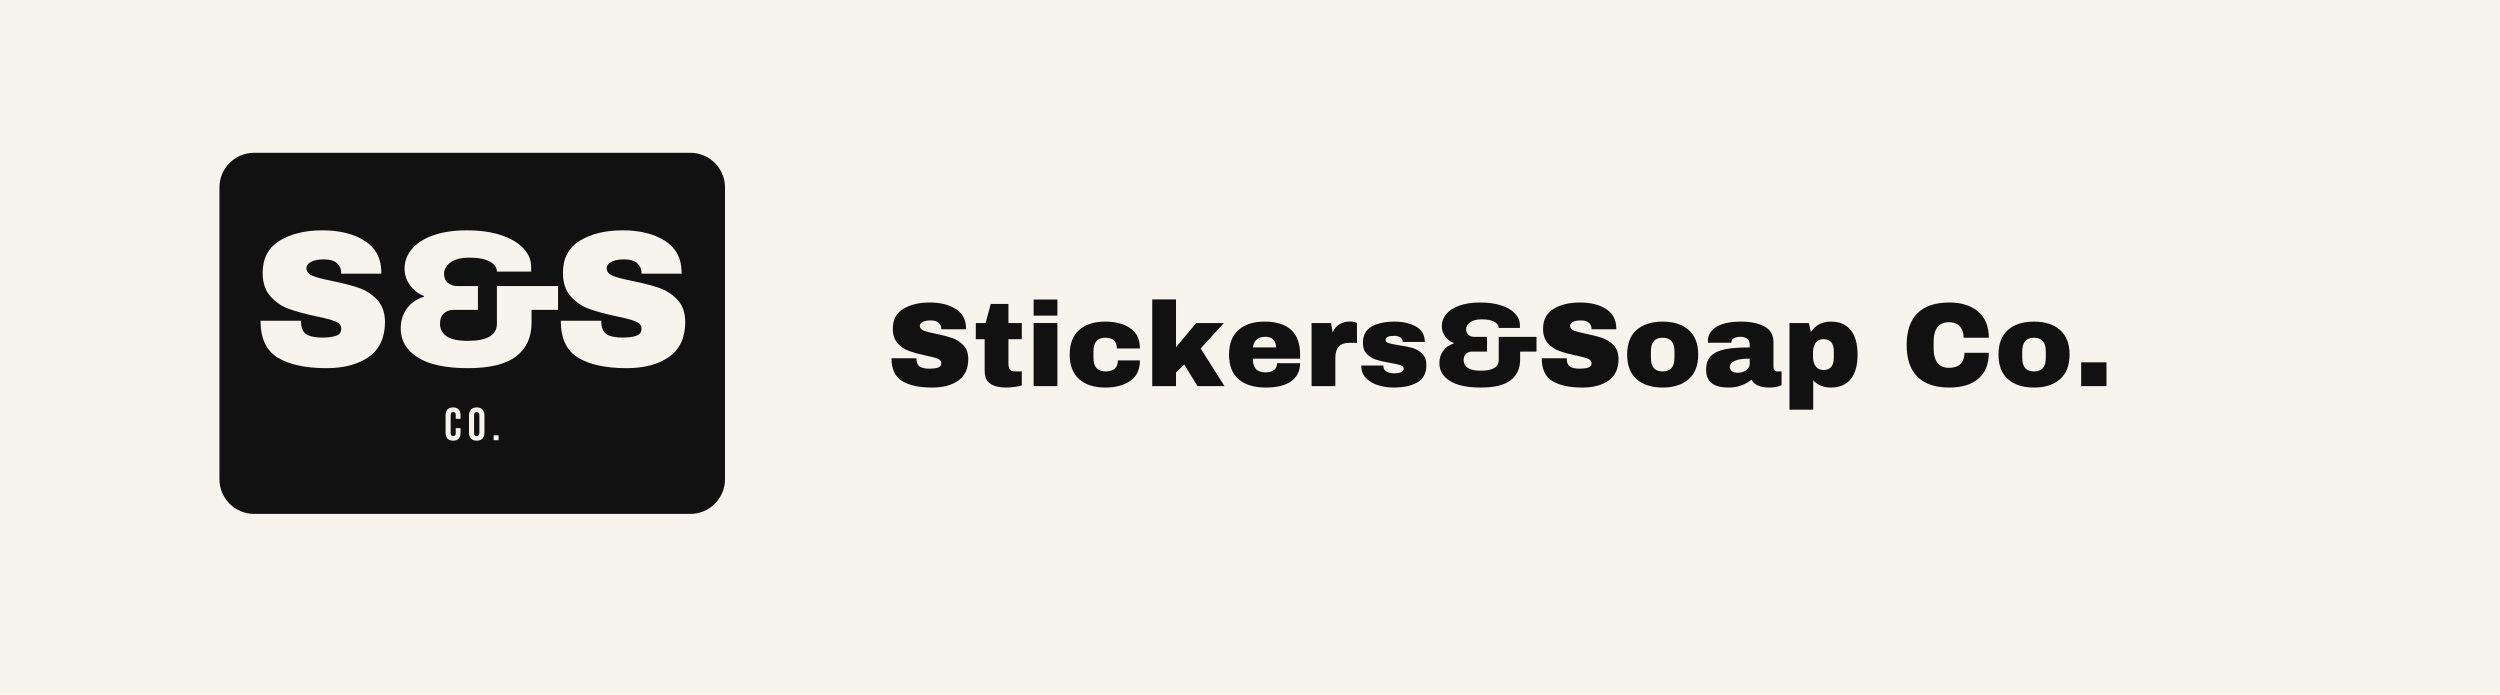
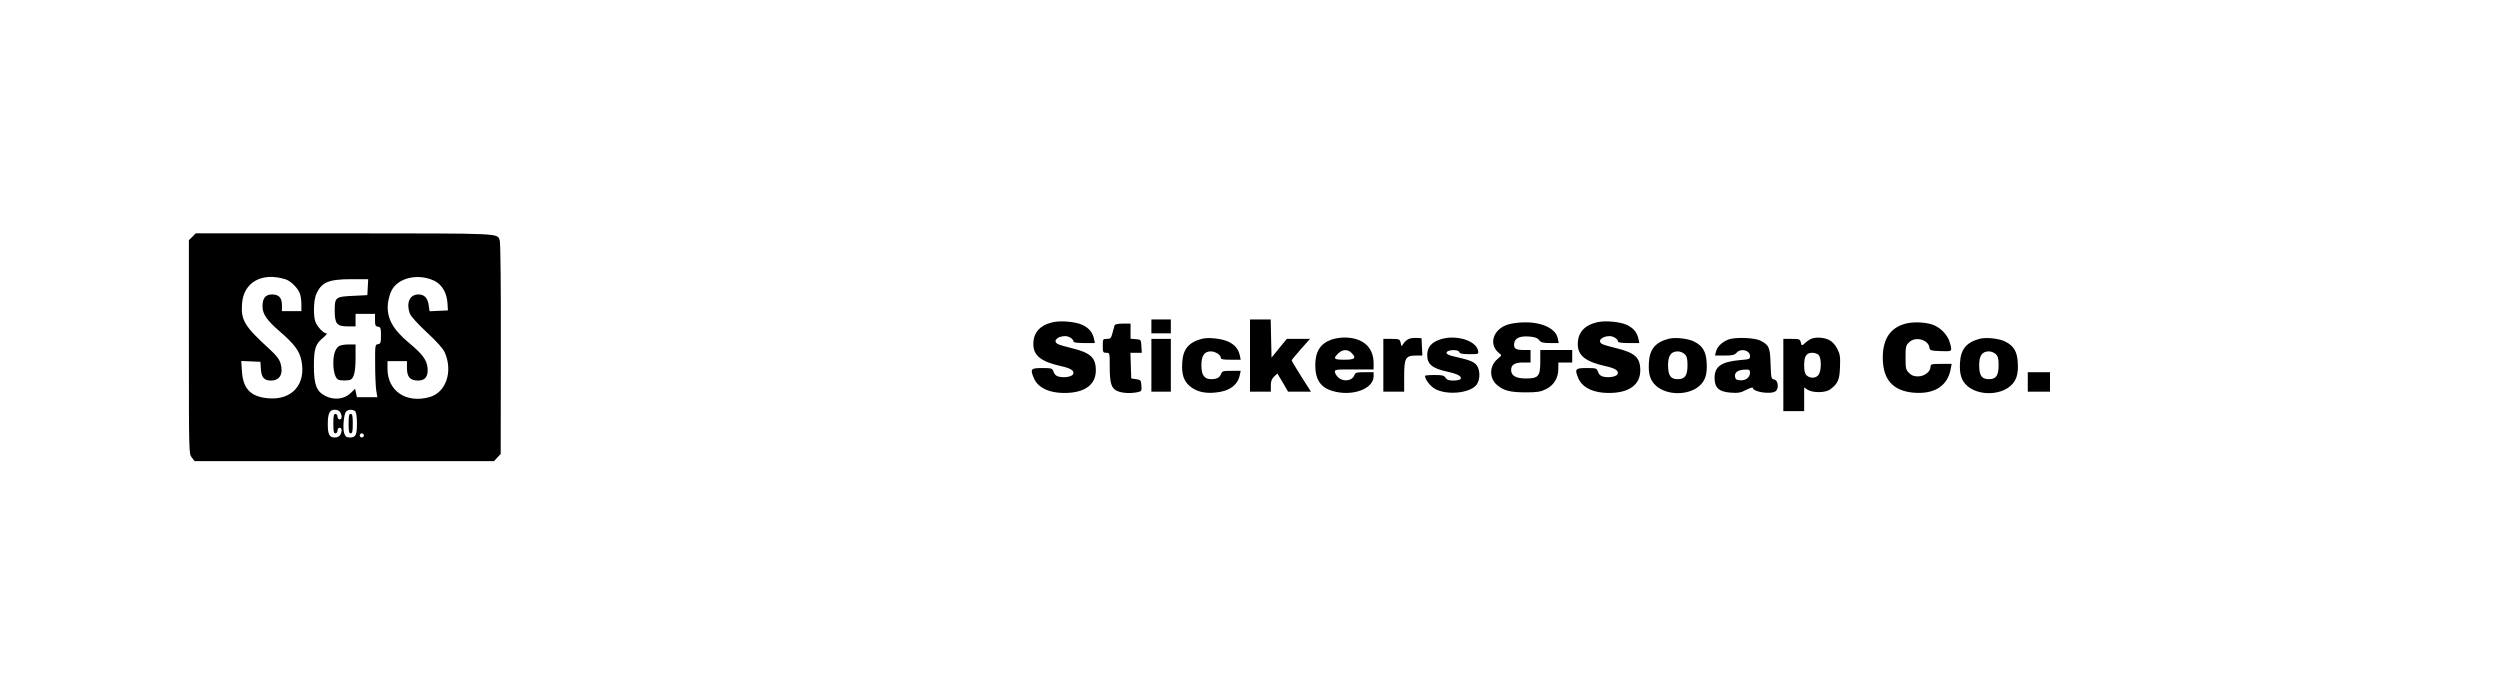
- <svg xmlns="http://www.w3.org/2000/svg" viewBox="0 0 1800 500" width="1800" height="500">
-   <rect width="100%" height="100%" fill="#F7F4EE" />
-   <g transform="translate(80 -20) scale(0.52)">
-     <rect x="150" y="250" width="700" height="500" rx="48" fill="#111111" />
-     <path d="M374.134 414.216V417.432H318.658V416.36Q318.658 408.32 312.762 402.96Q306.866 397.6 294.806 397.6Q283.014 397.6 276.716 401.084Q270.418 404.568 270.418 409.66Q270.418 416.896 278.994 420.38Q287.57 423.864 306.598 427.616Q328.842 432.172 343.18 437.13Q357.518 442.088 368.238 453.344Q378.958 464.6 379.226 483.896Q379.226 516.592 357.116 532.404Q335.006 548.216 298.022 548.216Q254.874 548.216 230.888 533.744Q206.902 519.272 206.902 482.556H262.914Q262.914 496.492 270.15 501.182Q277.386 505.872 292.662 505.872Q303.918 505.872 311.288 503.46Q318.658 501.048 318.658 493.544Q318.658 486.844 310.484 483.494Q302.31 480.144 283.818 476.392Q261.306 471.568 246.566 466.342Q231.826 461.116 220.838 449.056Q209.85 436.996 209.85 416.36Q209.85 386.076 233.3 371.738Q256.75 357.4 292.662 357.4Q328.038 357.4 350.818 371.738Q373.598 386.076 374.134 414.216Z" fill="#F7F4EE" />
-     <path d="M581.606 407.784V414.484H534.17Q534.17 406.176 524.388 400.682Q514.606 395.188 496.114 395.188Q478.962 395.188 469.984 401.754Q461.006 408.32 461.006 417.7Q461.006 426.008 466.5 430.296Q471.994 434.584 480.034 434.584H507.906V467.548H474.138Q465.83 467.548 460.604 472.506Q455.378 477.464 455.378 486.844Q455.378 497.832 464.624 504.13Q473.87 510.428 493.97 510.428Q534.17 510.428 534.17 486.576V434.584H618.858V467.548H582.142V485.504Q582.142 515.52 560.836 531.868Q539.53 548.216 494.238 548.216Q447.606 548.216 424.29 533.208Q400.974 518.2 400.974 493.544Q400.974 477.464 409.416 465.806Q417.858 454.148 433.134 449.324V448.252Q421.61 443.964 413.972 433.512Q406.334 423.06 406.334 410.196Q406.334 395.724 416.116 383.664Q425.898 371.604 445.462 364.502Q465.026 357.4 492.63 357.4Q519.966 357.4 540.066 364.1Q560.166 370.8 570.886 382.324Q581.606 393.848 581.606 407.784Z" fill="#F7F4EE" />
-     <path d="M789.882 414.216V417.432H734.406V416.36Q734.406 408.32 728.51 402.96Q722.614 397.6 710.554 397.6Q698.762 397.6 692.464 401.084Q686.166 404.568 686.166 409.66Q686.166 416.896 694.742 420.38Q703.318 423.864 722.346 427.616Q744.59 432.172 758.928 437.13Q773.266 442.088 783.986 453.344Q794.706 464.6 794.974 483.896Q794.974 516.592 772.864 532.404Q750.754 548.216 713.77 548.216Q670.622 548.216 646.636 533.744Q622.65 519.272 622.65 482.556H678.662Q678.662 496.492 685.898 501.182Q693.134 505.872 708.41 505.872Q719.666 505.872 727.036 503.46Q734.406 501.048 734.406 493.544Q734.406 486.844 726.232 483.494Q718.058 480.144 699.566 476.392Q677.054 471.568 662.314 466.342Q647.574 461.116 636.586 449.056Q625.598 436.996 625.598 416.36Q625.598 386.076 649.048 371.738Q672.498 357.4 708.41 357.4Q743.786 357.4 766.566 371.738Q789.346 386.076 789.882 414.216Z" fill="#F7F4EE" />
-     <path d="M463.104 637.632V613.568Q463.104 608.32 465.76 605.44Q468.416 602.56 473.472 602.56Q478.528 602.56 481.184 605.44Q483.84 608.32 483.84 613.568V618.304H477.184V613.12Q477.184 608.96 473.664 608.96Q470.144 608.96 470.144 613.12V638.144Q470.144 642.24 473.664 642.24Q477.184 642.24 477.184 638.144V631.296H483.84V637.632Q483.84 642.88 481.184 645.76Q478.528 648.64 473.472 648.64Q468.416 648.64 465.76 645.76Q463.104 642.88 463.104 637.632Z" fill="#F7F4EE" />
-     <path d="M495.552 637.376V613.824Q495.552 608.448 498.304 605.504Q501.056 602.56 506.24 602.56Q511.424 602.56 514.176 605.504Q516.928 608.448 516.928 613.824V637.376Q516.928 642.752 514.176 645.696Q511.424 648.64 506.24 648.64Q501.056 648.64 498.304 645.696Q495.552 642.752 495.552 637.376ZM509.888 637.824V613.376Q509.888 608.96 506.24 608.96Q502.592 608.96 502.592 613.376V637.824Q502.592 642.24 506.24 642.24Q509.888 642.24 509.888 637.824Z" fill="#F7F4EE" />
-     <path d="M529.664 641.216H536.448V648.0H529.664Z" fill="#F7F4EE" />
+ <svg xmlns="http://www.w3.org/2000/svg" version="1.0" width="1800pt" height="500pt" viewBox="0 0 1800 500" preserveAspectRatio="xMidYMid meet">
+   <g transform="translate(0,500) scale(0.1,-0.1)" fill="#000000" stroke="none">
+     <path d="M1385 3295 l-25 -24 0 -769 c0 -763 0 -770 21 -796 l20 -26 1078 0 1078 0 24 26 24 26 1 756 c1 438 -2 767 -8 781 -20 53 35 50 -1116 51 l-1073 0 -24 -25z m671 -306 c36 -11 89 -63 103 -102 6 -16 11 -51 11 -78 l0 -49 -70 0 -70 0 0 42 c0 54 -22 78 -71 78 -47 0 -69 -27 -69 -85 0 -56 31 -101 125 -182 104 -90 141 -139 155 -208 35 -169 -64 -285 -233 -273 -129 9 -187 66 -195 194 l-5 75 69 -3 69 -3 3 -50 c4 -62 23 -85 73 -85 64 0 91 49 69 123 -9 31 -30 58 -78 102 -183 167 -209 210 -199 332 12 152 144 225 313 172z m1074 -12 c53 -27 88 -87 92 -162 l3 -50 -66 -3 -66 -3 -6 41 c-7 54 -31 80 -74 80 -63 0 -90 -59 -62 -138 6 -18 55 -72 121 -134 75 -69 117 -117 130 -145 61 -138 9 -289 -109 -322 -168 -47 -302 43 -303 202 l0 57 70 0 70 0 0 -50 c0 -64 23 -90 80 -90 53 0 75 31 68 95 -7 56 -37 96 -133 176 -118 98 -163 181 -152 285 3 28 15 70 26 92 48 94 195 126 311 69z m-482 -44 l-3 -58 -101 -5 c-129 -6 -134 -10 -134 -106 0 -96 15 -114 95 -114 l55 0 0 45 0 45 70 0 70 0 0 -44 c0 -38 3 -45 21 -48 19 -3 22 -9 22 -63 0 -54 -3 -60 -22 -63 -20 -3 -21 -8 -20 -145 0 -78 4 -163 8 -189 l8 -48 -74 0 -73 0 -7 31 -6 30 -33 -32 c-44 -43 -120 -52 -181 -20 -64 32 -83 82 -83 214 0 126 11 160 66 205 23 19 32 32 23 32 -20 0 -65 48 -78 83 -16 42 -13 152 4 194 38 91 87 112 253 113 l123 0 -3 -57z m-198 -902 c15 -28 12 -51 -5 -51 -8 0 -15 9 -15 20 0 11 -7 20 -15 20 -12 0 -15 -14 -15 -70 0 -56 3 -70 15 -70 8 0 15 9 15 20 0 11 7 20 15 20 17 0 20 -23 5 -51 -7 -12 -21 -19 -40 -19 -38 0 -50 23 -50 94 0 79 13 106 49 106 20 0 34 -7 41 -19z m108 7 c7 -7 12 -42 12 -88 0 -84 -9 -100 -52 -100 -22 0 -31 7 -39 28 -13 32 -4 139 12 158 14 17 51 18 67 2z m62 -173 c0 -8 -7 -15 -15 -15 -8 0 -15 7 -15 15 0 8 7 15 15 15 8 0 15 -7 15 -15z" />
+     <path d="M2438 2506 c-25 -19 -38 -60 -38 -121 0 -57 13 -105 33 -117 15 -10 79 -10 94 0 23 14 33 64 33 158 l0 94 -52 0 c-29 0 -61 -6 -70 -14z" />
+     <path d="M2510 1950 c0 -56 3 -70 15 -70 12 0 15 14 15 70 0 56 -3 70 -15 70 -12 0 -15 -14 -15 -70z" />
+     <path d="M8290 2650 l0 -50 70 0 70 0 0 50 0 50 -70 0 -70 0 0 -50z" />
+     <path d="M9000 2440 l0 -260 75 0 75 0 0 43 c0 33 6 49 24 66 l23 22 39 -65 38 -66 83 0 82 0 -70 109 c-38 61 -69 113 -69 116 0 4 30 40 66 81 l66 74 -83 0 -84 0 -55 -67 -55 -68 -3 138 -3 137 -74 0 -75 0 0 -260z" />
+     <path d="M7576 2679 c-90 -22 -136 -75 -136 -156 0 -83 55 -127 199 -159 72 -16 97 -33 88 -57 -7 -18 -58 -28 -98 -20 -23 4 -35 14 -43 35 -10 27 -12 28 -83 28 -82 0 -87 -7 -59 -73 31 -75 126 -114 256 -105 122 9 190 66 190 161 0 94 -39 128 -180 162 -41 10 -83 22 -92 27 -41 20 -7 58 51 58 29 0 61 -22 61 -41 0 -5 34 -9 76 -9 l77 0 -6 30 c-10 46 -35 77 -82 100 -50 24 -160 34 -219 19z" />
+     <path d="M11496 2679 c-90 -22 -136 -75 -136 -156 0 -83 55 -127 199 -159 72 -16 97 -33 88 -57 -7 -18 -58 -28 -98 -20 -23 4 -35 14 -43 35 -10 27 -12 28 -83 28 -82 0 -87 -7 -59 -73 31 -75 126 -114 256 -105 122 9 190 66 190 161 0 94 -39 128 -180 162 -41 10 -83 22 -92 27 -41 20 -7 58 51 58 29 0 61 -22 61 -41 0 -5 34 -9 76 -9 l77 0 -6 30 c-10 46 -35 77 -82 100 -50 24 -160 34 -219 19z" />
+     <path d="M10859 2664 c-109 -33 -144 -144 -66 -206 21 -16 21 -16 -11 -43 -60 -50 -61 -139 -2 -188 46 -40 96 -52 205 -52 84 0 108 4 146 23 57 28 89 81 89 146 l0 46 50 0 50 0 0 45 0 45 -115 0 -115 0 0 -83 c0 -107 -13 -122 -105 -122 -70 0 -105 20 -105 61 0 38 26 54 86 54 l54 0 0 45 0 45 -47 0 c-61 0 -75 10 -71 46 4 39 39 56 107 51 40 -3 59 -9 72 -25 14 -18 28 -22 79 -22 l63 0 -7 33 c-13 70 -111 118 -240 116 -39 0 -92 -7 -117 -15z" />
+     <path d="M13725 2671 c-113 -28 -169 -109 -169 -246 0 -156 71 -238 219 -252 150 -14 248 47 270 170 l7 37 -76 0 c-70 0 -76 -2 -76 -20 0 -36 -44 -70 -90 -70 -30 0 -47 6 -65 25 -23 22 -25 32 -25 110 0 78 2 88 25 110 44 45 139 21 147 -38 3 -20 9 -22 81 -25 85 -3 84 -4 66 61 -16 58 -72 114 -132 132 -53 16 -131 18 -182 6z" />
+     <path d="M8025 2658 c-2 -7 -9 -32 -15 -55 -10 -38 -14 -43 -40 -43 -29 0 -30 -1 -30 -50 0 -47 2 -50 25 -50 25 0 25 0 25 -99 0 -122 12 -159 56 -177 36 -15 92 -18 143 -8 30 6 32 9 29 48 -3 39 -5 41 -38 46 l-35 5 -3 93 -3 92 41 0 41 0 -3 48 c-3 47 -3 47 -40 50 l-38 3 0 55 0 54 -55 0 c-36 0 -57 -5 -60 -12z" />
+     <path d="M8655 2561 c-96 -25 -138 -75 -143 -172 -5 -84 10 -130 53 -168 44 -38 104 -55 180 -48 103 8 166 52 181 125 l7 32 -67 0 c-61 0 -67 -2 -75 -24 -11 -26 -30 -36 -72 -36 -48 0 -69 30 -69 100 0 69 21 100 68 100 32 0 72 -25 72 -46 0 -11 16 -14 71 -14 l72 0 -6 30 c-10 46 -35 77 -81 99 -47 23 -145 34 -191 22z" />
+     <path d="M9587 2555 c-80 -28 -117 -86 -117 -184 0 -104 38 -161 124 -186 140 -42 296 14 296 106 l0 29 -65 0 c-60 0 -66 -2 -75 -24 -13 -36 -72 -46 -108 -19 -15 11 -28 30 -30 42 -3 21 -1 21 137 21 l141 0 0 45 c0 117 -80 186 -215 185 -27 -1 -67 -7 -88 -15z m143 -95 c38 -38 27 -50 -50 -50 -77 0 -84 7 -45 45 29 30 68 32 95 5z" />
+     <path d="M10144 2560 c-12 -5 -29 -19 -37 -31 l-16 -22 -7 27 c-6 24 -10 26 -65 26 l-59 0 0 -190 0 -190 75 0 75 0 0 110 c0 132 10 150 85 150 l46 0 -3 63 -3 62 -35 2 c-19 1 -45 -2 -56 -7z" />
+     <path d="M10366 2555 c-62 -22 -89 -55 -90 -110 -1 -66 35 -97 141 -120 80 -18 111 -35 99 -54 -4 -6 -27 -11 -52 -11 -33 0 -47 5 -56 20 -11 17 -24 20 -80 20 -38 0 -68 -3 -68 -6 0 -26 38 -75 72 -94 86 -48 255 -31 300 31 26 35 26 103 1 138 -20 27 -52 39 -158 63 -41 9 -60 18 -60 28 0 22 83 27 91 6 5 -12 22 -16 74 -16 66 0 67 0 62 25 -14 75 -166 119 -276 80z" />
+     <path d="M12015 2561 c-96 -25 -138 -75 -143 -172 -5 -84 10 -130 53 -168 79 -69 231 -69 310 0 43 38 58 84 53 168 -4 79 -29 121 -89 151 -43 23 -138 33 -184 21z m115 -111 c15 -15 20 -33 20 -78 0 -76 -18 -102 -70 -102 -52 0 -70 26 -70 102 0 68 22 98 70 98 17 0 39 -9 50 -20z" />
+     <path d="M12446 2556 c-48 -18 -82 -52 -91 -88 l-7 -28 69 0 c56 0 72 4 86 20 30 35 97 19 97 -24 0 -22 -5 -23 -75 -29 -132 -12 -180 -46 -180 -128 0 -71 31 -100 116 -106 54 -4 71 -1 112 20 26 13 47 20 47 15 0 -30 130 -50 164 -25 26 19 19 81 -11 85 -20 3 -21 9 -25 112 -3 118 -11 136 -72 167 -42 22 -181 27 -230 9z m154 -239 c0 -35 -32 -59 -72 -55 -27 2 -34 8 -36 29 -3 30 24 47 76 48 27 1 32 -3 32 -22z" />
+     <path d="M13035 2558 c-11 -6 -30 -19 -41 -30 -21 -19 -22 -19 -28 6 -6 24 -10 26 -66 26 l-60 0 0 -260 0 -260 75 0 75 0 0 85 0 85 25 -16 c37 -24 129 -23 163 3 55 41 67 68 70 161 3 75 0 93 -20 131 -14 28 -36 52 -58 63 -39 20 -104 23 -135 6z m59 -114 c21 -21 21 -112 0 -142 -18 -26 -60 -29 -86 -5 -13 12 -18 31 -18 74 0 66 16 89 60 89 16 0 36 -7 44 -16z" />
+     <path d="M14255 2561 c-96 -25 -138 -75 -143 -172 -5 -84 10 -130 53 -168 79 -69 231 -69 310 0 43 38 58 84 53 168 -4 79 -29 121 -89 151 -43 23 -138 33 -184 21z m115 -111 c15 -15 20 -33 20 -78 0 -76 -18 -102 -70 -102 -52 0 -70 26 -70 102 0 68 22 98 70 98 17 0 39 -9 50 -20z" />
+     <path d="M8290 2370 l0 -190 70 0 70 0 0 190 0 190 -70 0 -70 0 0 -190z" />
+     <path d="M14600 2250 l0 -70 80 0 80 0 0 70 0 70 -80 0 -80 0 0 -70z" />
  </g>
-   <path d="M695.537 236.032V237.064H677.735V236.72Q677.735 234.14 675.843 232.42Q673.951 230.7 670.081 230.7Q666.297 230.7 664.276 231.818Q662.255 232.936 662.255 234.57Q662.255 236.892 665.007 238.01Q667.759 239.128 673.865 240.332Q681.003 241.794 685.604 243.385Q690.205 244.976 693.645 248.588Q697.085 252.2 697.171 258.392Q697.171 268.884 690.076 273.958Q682.981 279.032 671.113 279.032Q657.267 279.032 649.57 274.388Q641.873 269.744 641.873 257.962H659.847Q659.847 262.434 662.169 263.939Q664.491 265.444 669.393 265.444Q673.005 265.444 675.37 264.67Q677.735 263.896 677.735 261.488Q677.735 259.338 675.112 258.263Q672.489 257.188 666.555 255.984Q659.331 254.436 654.601 252.759Q649.871 251.082 646.345 247.212Q642.819 243.342 642.819 236.72Q642.819 227.002 650.344 222.401Q657.869 217.8 669.393 217.8Q680.745 217.8 688.055 222.401Q695.365 227.002 695.537 236.032Z" fill="#111" />
-   <path d="M735.699 232.592V244.202H726.067V261.488Q726.067 264.584 727.099 266.003Q728.131 267.422 730.883 267.422H735.699V277.484Q733.635 278.172 730.367 278.602Q727.099 279.032 724.691 279.032Q717.123 279.032 713.038 276.28Q708.953 273.528 708.953 266.906V244.202H702.589V232.592H709.641L713.339 218.832H726.067V232.592Z" fill="#111" />
-   <path d="M744.213 227.26V215.65H761.327V227.26ZM744.213 278.0V232.592H761.327V278.0Z" fill="#111" />
-   <path d="M820.753 250.91H804.155Q804.155 243.17 795.727 243.17Q787.299 243.17 787.299 252.888V257.79Q787.299 267.422 796.071 267.422Q804.843 267.422 804.843 259.51H820.753Q820.753 269.4 813.83 274.216Q806.907 279.032 795.727 279.032Q783.773 279.032 776.979 273.012Q770.185 266.992 770.185 255.296Q770.185 243.6 776.979 237.58Q783.773 231.56 795.727 231.56Q806.907 231.56 813.83 236.333Q820.753 241.106 820.753 250.91Z" fill="#111" />
-   <path d="M861.259 232.592H881.211L864.441 250.91L881.641 278.0H862.205L852.659 262.434L846.725 268.196V278.0H829.611V215.564H846.725V249.964Z" fill="#111" />
-   <path d="M936.079 255.296V258.22H902.023Q902.023 263.122 904.216 265.616Q906.409 268.11 911.139 268.11Q915.439 268.11 917.46 266.304Q919.481 264.498 919.481 261.488H936.079Q936.079 269.744 929.801 274.388Q923.523 279.032 911.483 279.032Q898.841 279.032 891.875 273.141Q884.909 267.25 884.909 255.296Q884.909 243.6 891.703 237.58Q898.497 231.56 910.451 231.56Q922.921 231.56 929.5 237.408Q936.079 243.256 936.079 255.296ZM902.109 250.136H918.793Q918.793 246.61 916.772 244.546Q914.751 242.482 911.139 242.482Q903.055 242.482 902.109 250.136Z" fill="#111" />
-   <path d="M977.015 232.506V246.868H971.511Q966.179 246.868 963.814 249.62Q961.449 252.372 961.449 257.79V278.0H944.335V232.592H958.353L959.471 239.472Q961.019 235.516 964.373 233.495Q967.727 231.474 971.941 231.474Q973.919 231.474 975.467 231.947Q977.015 232.42 977.015 232.506Z" fill="#111" />
-   <path d="M1025.863 246.18H1009.953Q1009.953 243.686 1007.717 242.654Q1006.169 241.794 1003.847 241.794Q997.655 241.794 997.655 244.718Q997.655 246.352 999.805 247.04Q1001.955 247.728 1006.857 248.502Q1012.877 249.362 1016.919 250.523Q1020.961 251.684 1023.971 254.651Q1026.981 257.618 1026.981 262.95Q1026.981 271.636 1020.488 275.334Q1013.995 279.032 1003.503 279.032Q997.483 279.032 992.151 277.355Q986.819 275.678 983.465 272.152Q980.111 268.626 980.111 263.208H996.021V263.552Q996.107 266.476 998.472 267.637Q1000.837 268.798 1003.503 268.798Q1010.641 268.798 1010.641 265.444Q1010.641 263.724 1008.405 262.95Q1006.169 262.176 1001.095 261.316Q994.989 260.284 991.076 259.08Q987.163 257.876 984.239 254.995Q981.315 252.114 981.315 246.954Q981.315 238.612 987.636 235.086Q993.957 231.56 1004.105 231.56Q1013.221 231.56 1019.542 235.129Q1025.863 238.698 1025.863 246.18Z" fill="#111" />
-   <path d="M1094.319 233.968V236.118H1079.097Q1079.097 233.452 1075.958 231.689Q1072.819 229.926 1066.885 229.926Q1061.381 229.926 1058.5 232.033Q1055.619 234.14 1055.619 237.15Q1055.619 239.816 1057.382 241.192Q1059.145 242.568 1061.725 242.568H1070.669V253.146H1059.833Q1057.167 253.146 1055.49 254.737Q1053.813 256.328 1053.813 259.338Q1053.813 262.864 1056.78 264.885Q1059.747 266.906 1066.197 266.906Q1079.097 266.906 1079.097 259.252V242.568H1106.273V253.146H1094.491V258.908Q1094.491 268.54 1087.654 273.786Q1080.817 279.032 1066.283 279.032Q1051.319 279.032 1043.837 274.216Q1036.355 269.4 1036.355 261.488Q1036.355 256.328 1039.064 252.587Q1041.773 248.846 1046.675 247.298V246.954Q1042.977 245.578 1040.526 242.224Q1038.075 238.87 1038.075 234.742Q1038.075 230.098 1041.214 226.228Q1044.353 222.358 1050.631 220.079Q1056.909 217.8 1065.767 217.8Q1074.539 217.8 1080.989 219.95Q1087.439 222.1 1090.879 225.798Q1094.319 229.496 1094.319 233.968Z" fill="#111" />
-   <path d="M1163.721 236.032V237.064H1145.919V236.72Q1145.919 234.14 1144.027 232.42Q1142.135 230.7 1138.265 230.7Q1134.481 230.7 1132.46 231.818Q1130.439 232.936 1130.439 234.57Q1130.439 236.892 1133.191 238.01Q1135.943 239.128 1142.049 240.332Q1149.187 241.794 1153.788 243.385Q1158.389 244.976 1161.829 248.588Q1165.269 252.2 1165.355 258.392Q1165.355 268.884 1158.26 273.958Q1151.165 279.032 1139.297 279.032Q1125.451 279.032 1117.754 274.388Q1110.057 269.744 1110.057 257.962H1128.031Q1128.031 262.434 1130.353 263.939Q1132.675 265.444 1137.577 265.444Q1141.189 265.444 1143.554 264.67Q1145.919 263.896 1145.919 261.488Q1145.919 259.338 1143.296 258.263Q1140.673 257.188 1134.739 255.984Q1127.515 254.436 1122.785 252.759Q1118.055 251.082 1114.529 247.212Q1111.003 243.342 1111.003 236.72Q1111.003 227.002 1118.528 222.401Q1126.053 217.8 1137.577 217.8Q1148.929 217.8 1156.239 222.401Q1163.549 227.002 1163.721 236.032Z" fill="#111" />
-   <path d="M1222.717 255.296Q1222.717 266.906 1215.88 272.969Q1209.043 279.032 1197.089 279.032Q1185.135 279.032 1178.341 273.012Q1171.547 266.992 1171.547 255.296Q1171.547 243.6 1178.341 237.58Q1185.135 231.56 1197.089 231.56Q1209.043 231.56 1215.88 237.623Q1222.717 243.686 1222.717 255.296ZM1188.661 252.888V257.79Q1188.661 267.422 1197.089 267.422Q1205.603 267.422 1205.603 257.79V252.888Q1205.603 243.17 1197.089 243.17Q1188.661 243.17 1188.661 252.888Z" fill="#111" />
-   <path d="M1276.897 246.352V264.068Q1276.897 265.53 1277.585 266.476Q1278.273 267.422 1279.649 267.422H1282.745V277.312Q1282.487 277.484 1281.412 277.871Q1280.337 278.258 1278.359 278.645Q1276.381 279.032 1273.801 279.032Q1268.813 279.032 1265.588 277.527Q1262.363 276.022 1261.159 273.356Q1257.891 275.936 1253.849 277.484Q1249.807 279.032 1244.389 279.032Q1228.393 279.032 1228.393 266.304Q1228.393 259.682 1231.962 256.199Q1235.531 252.716 1242.239 251.426Q1248.947 250.136 1259.783 250.136V247.9Q1259.783 245.234 1257.934 243.858Q1256.085 242.482 1253.161 242.482Q1250.495 242.482 1248.56 243.428Q1246.625 244.374 1246.625 246.438V246.782H1229.769Q1229.683 246.352 1229.683 245.578Q1229.683 239.128 1235.832 235.344Q1241.981 231.56 1253.419 231.56Q1263.825 231.56 1270.361 235.043Q1276.897 238.526 1276.897 246.352ZM1245.507 264.068Q1245.507 268.368 1251.355 268.368Q1254.709 268.368 1257.246 266.562Q1259.783 264.756 1259.783 262.09V258.22Q1252.473 258.22 1248.99 259.811Q1245.507 261.402 1245.507 264.068Z" fill="#111" />
-   <path d="M1337.441 255.382Q1337.441 267.078 1332.453 273.055Q1327.465 279.032 1318.263 279.032Q1310.351 279.032 1305.535 273.872V294.942H1288.421V232.592H1302.353L1303.815 239.042Q1308.803 231.56 1318.263 231.56Q1327.465 231.56 1332.453 237.58Q1337.441 243.6 1337.441 255.382ZM1305.363 253.834V256.672Q1305.363 260.972 1307.255 263.681Q1309.147 266.39 1312.931 266.39Q1320.327 266.39 1320.327 257.532V252.974Q1320.327 244.202 1312.931 244.202Q1309.147 244.202 1307.255 246.868Q1305.363 249.534 1305.363 253.834Z" fill="#111" />
-   <path d="M1431.955 243.17H1413.809Q1413.809 238.01 1411.1 235.0Q1408.391 231.99 1403.403 231.99Q1397.641 231.99 1394.932 235.602Q1392.223 239.214 1392.223 245.664V251.168Q1392.223 257.532 1394.932 261.187Q1397.641 264.842 1403.231 264.842Q1408.735 264.842 1411.573 262.004Q1414.411 259.166 1414.411 254.006H1431.955Q1431.955 266.132 1424.516 272.582Q1417.077 279.032 1403.489 279.032Q1388.353 279.032 1380.57 271.292Q1372.787 263.552 1372.787 248.416Q1372.787 233.28 1380.57 225.54Q1388.353 217.8 1403.489 217.8Q1416.647 217.8 1424.301 224.379Q1431.955 230.958 1431.955 243.17Z" fill="#111" />
-   <path d="M1490.091 255.296Q1490.091 266.906 1483.254 272.969Q1476.417 279.032 1464.463 279.032Q1452.509 279.032 1445.715 273.012Q1438.921 266.992 1438.921 255.296Q1438.921 243.6 1445.715 237.58Q1452.509 231.56 1464.463 231.56Q1476.417 231.56 1483.254 237.623Q1490.091 243.686 1490.091 255.296ZM1456.035 252.888V257.79Q1456.035 267.422 1464.463 267.422Q1472.977 267.422 1472.977 257.79V252.888Q1472.977 243.17 1464.463 243.17Q1456.035 243.17 1456.035 252.888Z" fill="#111" />
-   <path d="M1498.433 278.0V260.886H1516.665V278.0Z" fill="#111" />
</svg>
